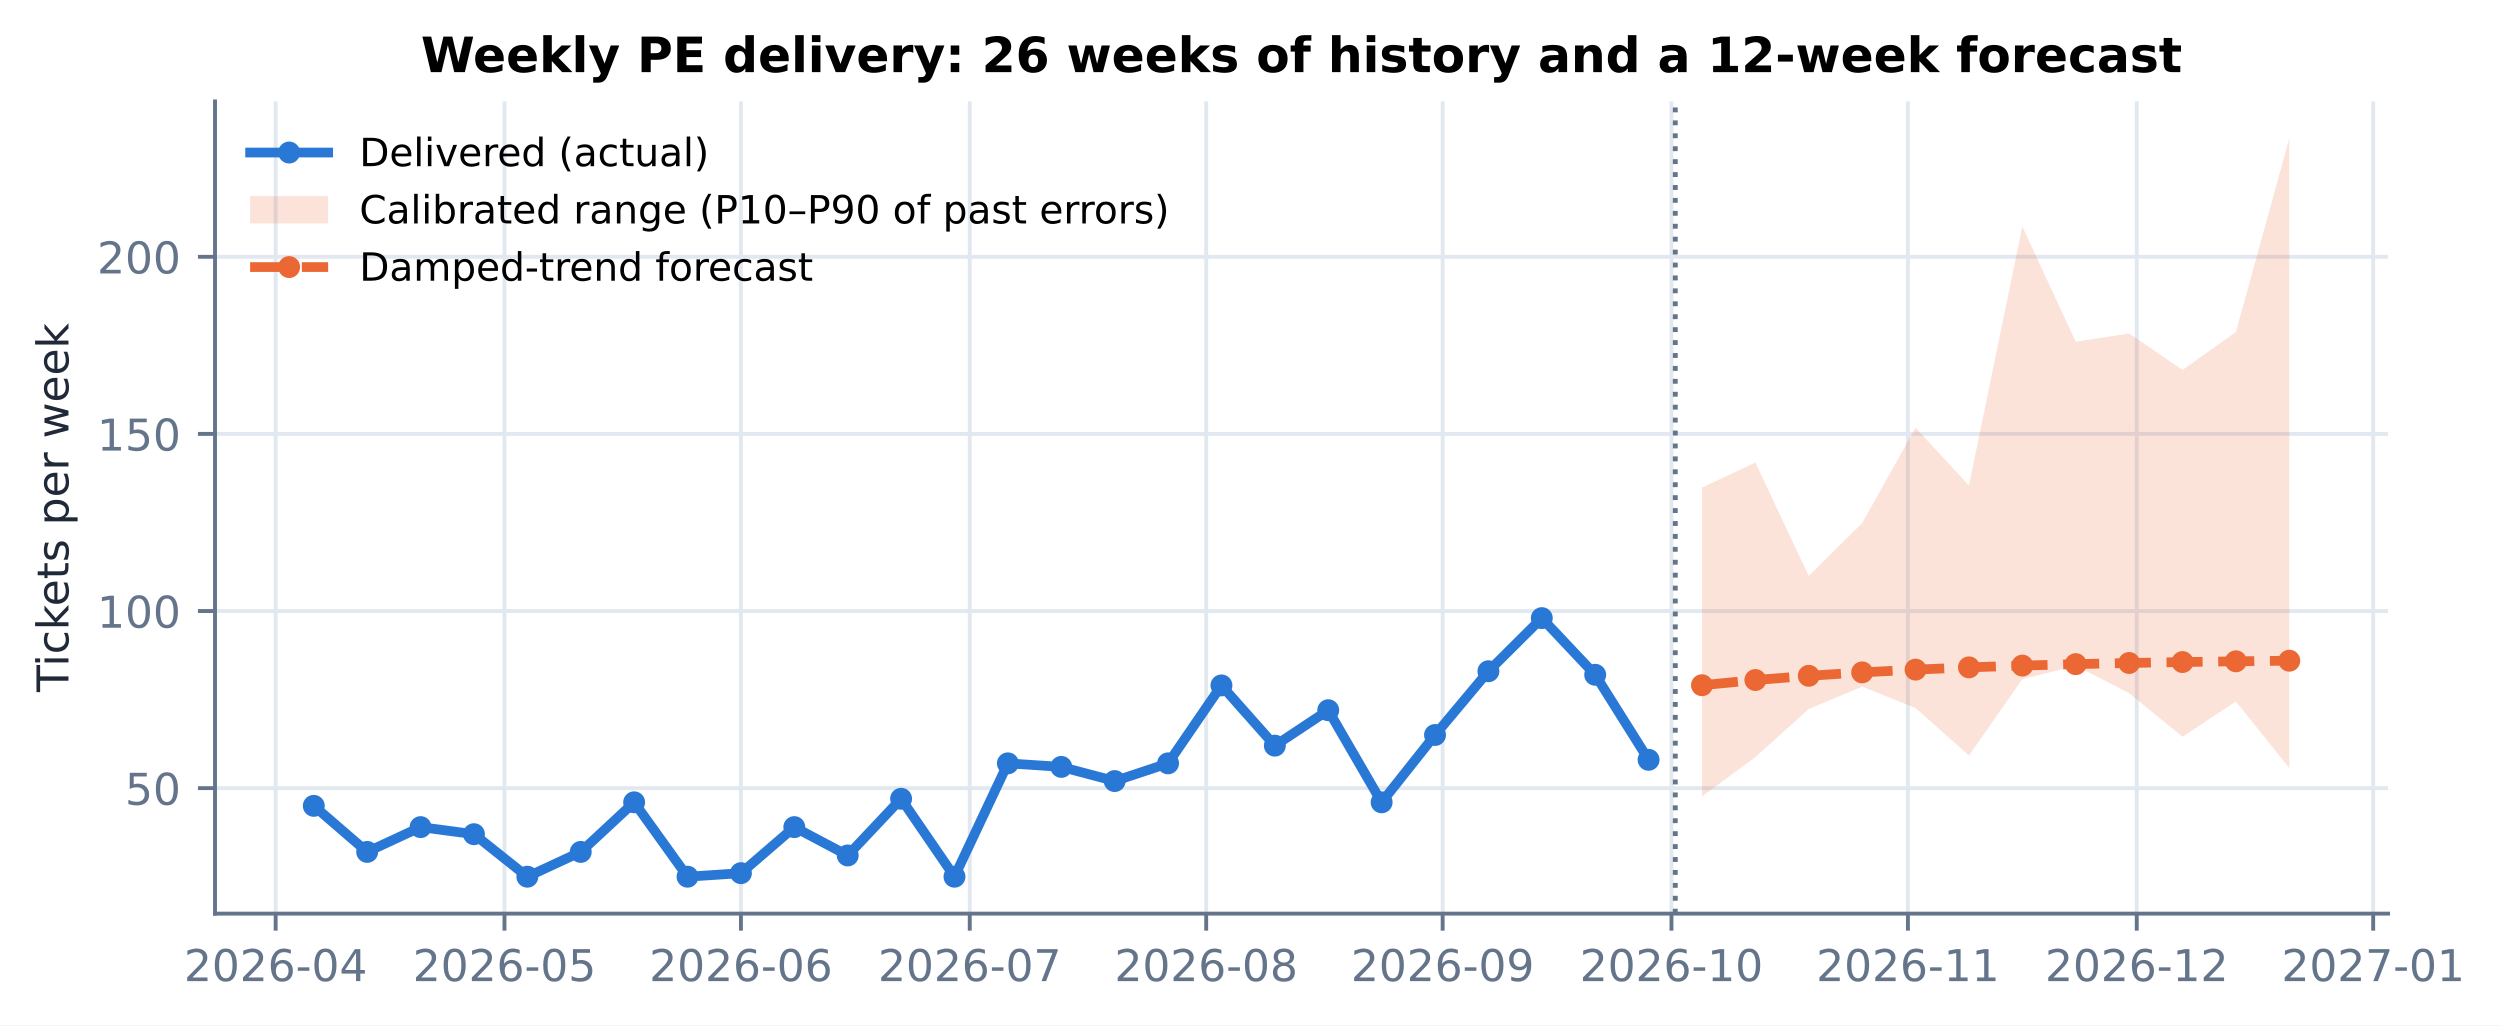
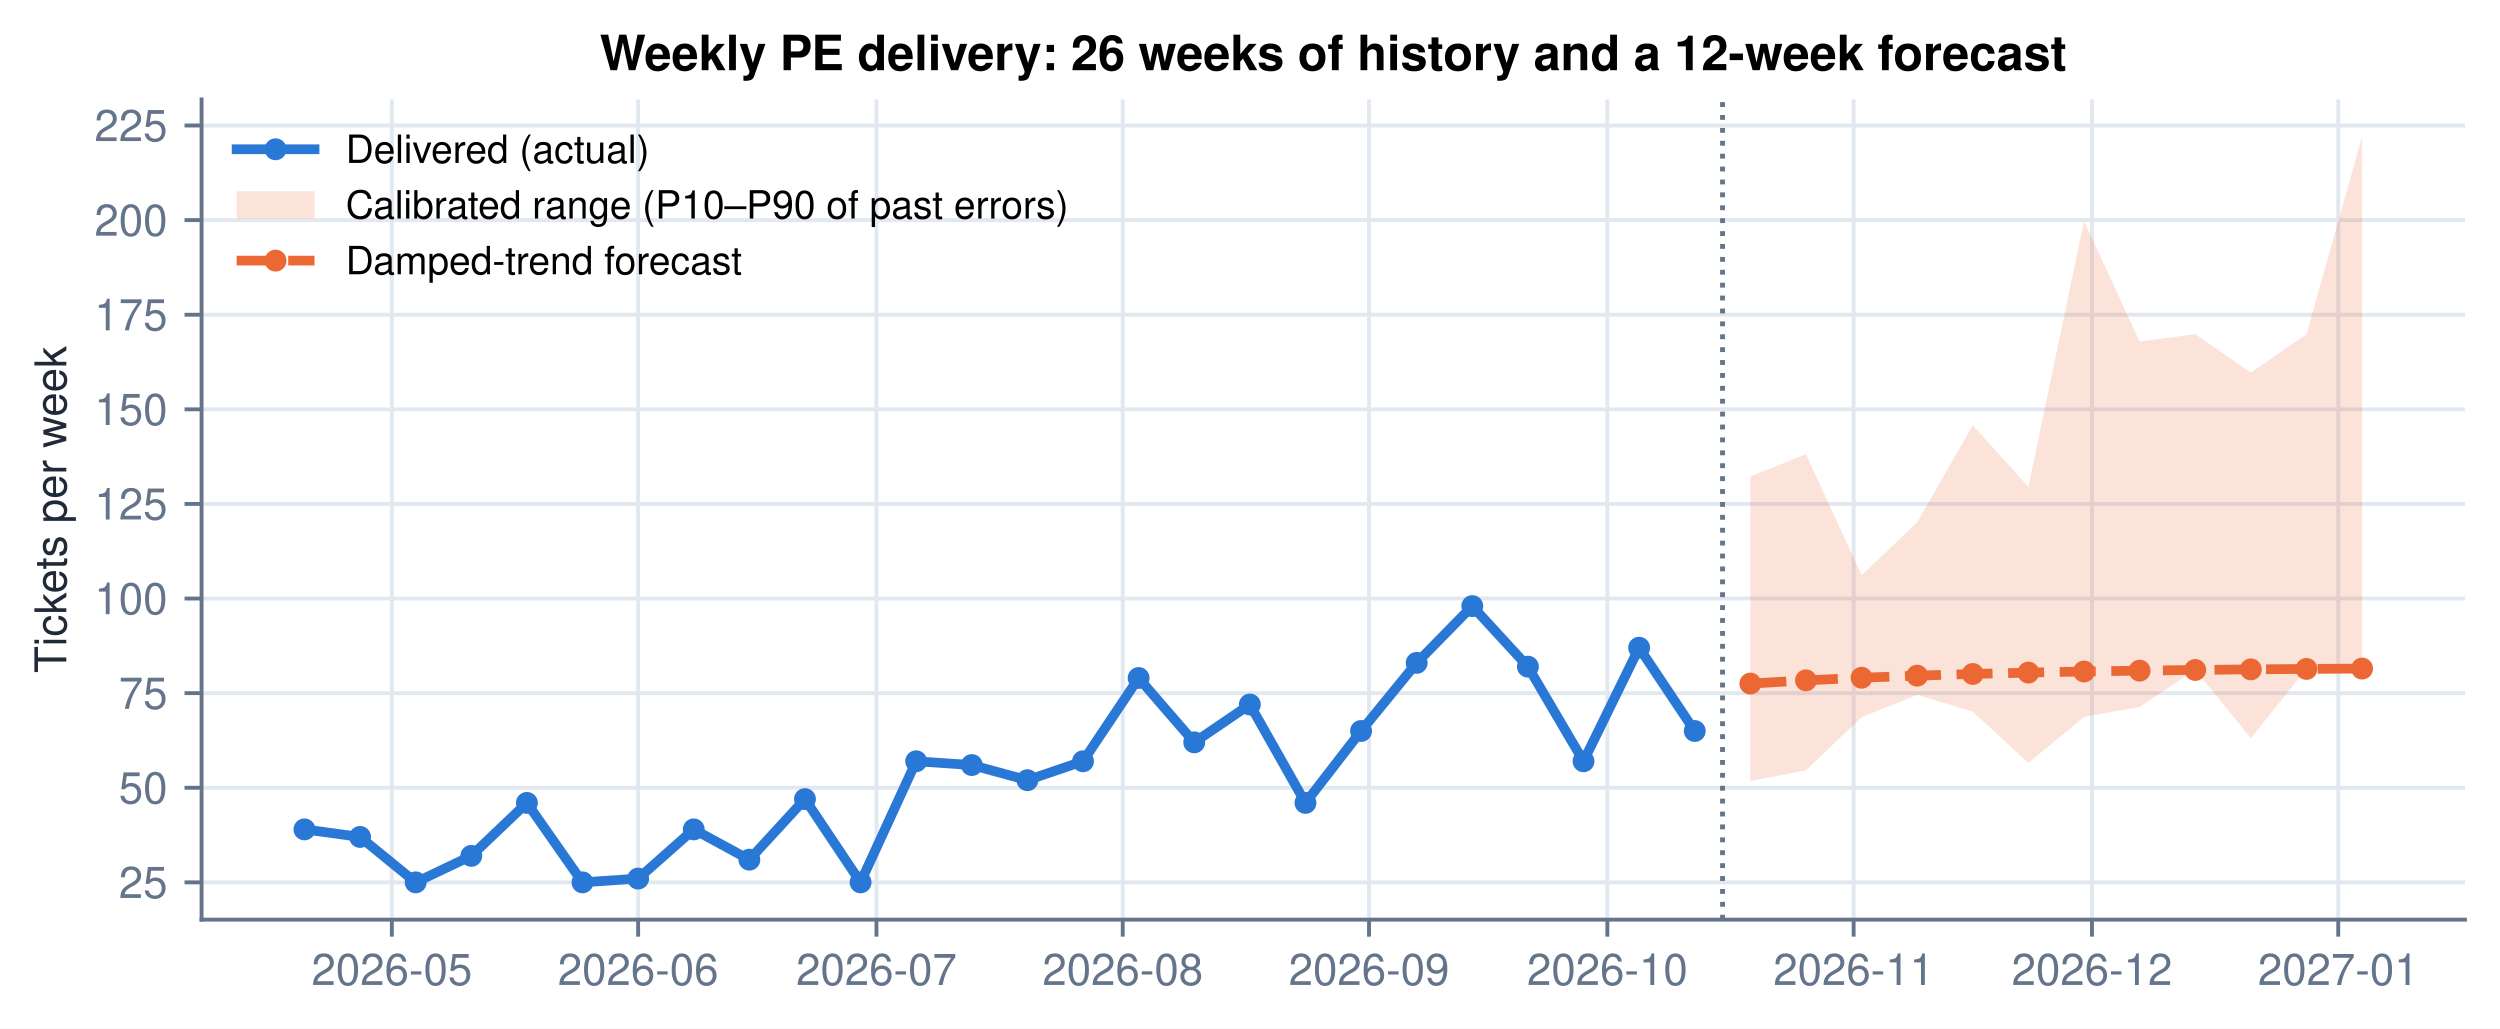
- <svg xmlns="http://www.w3.org/2000/svg" xmlns:xlink="http://www.w3.org/1999/xlink" width="512.629pt" height="210.251pt" viewBox="0 0 512.629 210.251" version="1.1">
+ <svg xmlns="http://www.w3.org/2000/svg" xmlns:xlink="http://www.w3.org/1999/xlink" width="513.579pt" height="211.326pt" viewBox="0 0 513.579 211.326" version="1.1">
  <defs>
    <style type="text/css">*{stroke-linejoin: round; stroke-linecap: butt}</style>
  </defs>
  <g id="figure_1">
    <g id="patch_1">
-       <path d="M 0 210.251  L 512.629 210.251  L 512.629 0  L 0 0  z " style="fill: #ffffff" />
+       <path d="M 0 211.326  L 513.579 211.326  L 513.579 0  L 0 0  z " style="fill: #ffffff" />
    </g>
    <g id="axes_1">
      <g id="patch_2">
-         <path d="M 44.089 187.34  L 489.676 187.34  L 489.676 20.798  L 44.089 20.798  z " style="fill: #ffffff" />
+         <path d="M 41.41 188.926  L 506.379 188.926  L 506.379 20.42  L 41.41 20.42  z " style="fill: #ffffff" />
      </g>
      <g id="matplotlib.axis_1">
        <g id="xtick_1">
          <g id="line2d_1">
-             <path d="M 56.523 187.34  L 56.523 20.798  " clip-path="url(#p311e909f77)" style="fill: none; stroke: #e2e8f0; stroke-width: 0.8; stroke-linecap: square" />
+             <path d="M 80.498 188.926  L 80.498 20.42  " clip-path="url(#p048d7a80ef)" style="fill: none; stroke: #e2e8f0; stroke-width: 0.8; stroke-linecap: square" />
          </g>
          <g id="line2d_2">
            <defs>
-               <path id="m6003ca439f" d="M 0 0  L 0 3.5  " style="stroke: #64748b; stroke-width: 0.8" />
+               <path id="m24229e532c" d="M 0 0  L 0 3.5  " style="stroke: #64748b; stroke-width: 0.8" />
            </defs>
            <g>
-               <use xlink:href="#m6003ca439f" x="56.523" y="187.34" style="fill: #64748b; stroke: #64748b; stroke-width: 0.8" />
+               <use xlink:href="#m24229e532c" x="80.498" y="188.926" style="fill: #64748b; stroke: #64748b; stroke-width: 0.8" />
            </g>
          </g>
          <g id="text_1">
-             <text style="font-size: 9px; font-family: 'DejaVu Sans'; text-anchor: middle; fill: #64748b" x="56.523" y="201.179" transform="rotate(-0 56.52296 201.1788)">2026-04</text>
+             <text style="font-size: 9px; font-family: 'Helvetica Neue', 'Helvetica', 'Arial', 'DejaVu Sans', sans-serif; text-anchor: middle; fill: #64748b" x="80.498" y="202.352" transform="rotate(-0 80.49759 202.3523)">2026-05</text>
          </g>
        </g>
        <g id="xtick_2">
          <g id="line2d_3">
-             <path d="M 103.443 187.34  L 103.443 20.798  " clip-path="url(#p311e909f77)" style="fill: none; stroke: #e2e8f0; stroke-width: 0.8; stroke-linecap: square" />
+             <path d="M 131.091 188.926  L 131.091 20.42  " clip-path="url(#p048d7a80ef)" style="fill: none; stroke: #e2e8f0; stroke-width: 0.8; stroke-linecap: square" />
          </g>
          <g id="line2d_4">
            <g>
-               <use xlink:href="#m6003ca439f" x="103.443" y="187.34" style="fill: #64748b; stroke: #64748b; stroke-width: 0.8" />
+               <use xlink:href="#m24229e532c" x="131.091" y="188.926" style="fill: #64748b; stroke: #64748b; stroke-width: 0.8" />
            </g>
          </g>
          <g id="text_2">
-             <text style="font-size: 9px; font-family: 'DejaVu Sans'; text-anchor: middle; fill: #64748b" x="103.443" y="201.179" transform="rotate(-0 103.4433 201.1788)">2026-05</text>
+             <text style="font-size: 9px; font-family: 'Helvetica Neue', 'Helvetica', 'Arial', 'DejaVu Sans', sans-serif; text-anchor: middle; fill: #64748b" x="131.091" y="202.352" transform="rotate(-0 131.0909 202.3523)">2026-06</text>
          </g>
        </g>
        <g id="xtick_3">
          <g id="line2d_5">
-             <path d="M 151.928 187.34  L 151.928 20.798  " clip-path="url(#p311e909f77)" style="fill: none; stroke: #e2e8f0; stroke-width: 0.8; stroke-linecap: square" />
+             <path d="M 180.052 188.926  L 180.052 20.42  " clip-path="url(#p048d7a80ef)" style="fill: none; stroke: #e2e8f0; stroke-width: 0.8; stroke-linecap: square" />
          </g>
          <g id="line2d_6">
            <g>
-               <use xlink:href="#m6003ca439f" x="151.928" y="187.34" style="fill: #64748b; stroke: #64748b; stroke-width: 0.8" />
+               <use xlink:href="#m24229e532c" x="180.052" y="188.926" style="fill: #64748b; stroke: #64748b; stroke-width: 0.8" />
            </g>
          </g>
          <g id="text_3">
-             <text style="font-size: 9px; font-family: 'DejaVu Sans'; text-anchor: middle; fill: #64748b" x="151.928" y="201.179" transform="rotate(-0 151.9277 201.1788)">2026-06</text>
+             <text style="font-size: 9px; font-family: 'Helvetica Neue', 'Helvetica', 'Arial', 'DejaVu Sans', sans-serif; text-anchor: middle; fill: #64748b" x="180.052" y="202.352" transform="rotate(-0 180.0522 202.3523)">2026-07</text>
          </g>
        </g>
        <g id="xtick_4">
          <g id="line2d_7">
-             <path d="M 198.848 187.34  L 198.848 20.798  " clip-path="url(#p311e909f77)" style="fill: none; stroke: #e2e8f0; stroke-width: 0.8; stroke-linecap: square" />
+             <path d="M 230.646 188.926  L 230.646 20.42  " clip-path="url(#p048d7a80ef)" style="fill: none; stroke: #e2e8f0; stroke-width: 0.8; stroke-linecap: square" />
          </g>
          <g id="line2d_8">
            <g>
-               <use xlink:href="#m6003ca439f" x="198.848" y="187.34" style="fill: #64748b; stroke: #64748b; stroke-width: 0.8" />
+               <use xlink:href="#m24229e532c" x="230.646" y="188.926" style="fill: #64748b; stroke: #64748b; stroke-width: 0.8" />
            </g>
          </g>
          <g id="text_4">
-             <text style="font-size: 9px; font-family: 'DejaVu Sans'; text-anchor: middle; fill: #64748b" x="198.848" y="201.179" transform="rotate(-0 198.8481 201.1788)">2026-07</text>
+             <text style="font-size: 9px; font-family: 'Helvetica Neue', 'Helvetica', 'Arial', 'DejaVu Sans', sans-serif; text-anchor: middle; fill: #64748b" x="230.646" y="202.352" transform="rotate(-0 230.6456 202.3523)">2026-08</text>
          </g>
        </g>
        <g id="xtick_5">
          <g id="line2d_9">
-             <path d="M 247.332 187.34  L 247.332 20.798  " clip-path="url(#p311e909f77)" style="fill: none; stroke: #e2e8f0; stroke-width: 0.8; stroke-linecap: square" />
+             <path d="M 281.239 188.926  L 281.239 20.42  " clip-path="url(#p048d7a80ef)" style="fill: none; stroke: #e2e8f0; stroke-width: 0.8; stroke-linecap: square" />
          </g>
          <g id="line2d_10">
            <g>
-               <use xlink:href="#m6003ca439f" x="247.332" y="187.34" style="fill: #64748b; stroke: #64748b; stroke-width: 0.8" />
+               <use xlink:href="#m24229e532c" x="281.239" y="188.926" style="fill: #64748b; stroke: #64748b; stroke-width: 0.8" />
            </g>
          </g>
          <g id="text_5">
-             <text style="font-size: 9px; font-family: 'DejaVu Sans'; text-anchor: middle; fill: #64748b" x="247.332" y="201.179" transform="rotate(-0 247.3325 201.1788)">2026-08</text>
+             <text style="font-size: 9px; font-family: 'Helvetica Neue', 'Helvetica', 'Arial', 'DejaVu Sans', sans-serif; text-anchor: middle; fill: #64748b" x="281.239" y="202.352" transform="rotate(-0 281.2389 202.3523)">2026-09</text>
          </g>
        </g>
        <g id="xtick_6">
          <g id="line2d_11">
-             <path d="M 295.817 187.34  L 295.817 20.798  " clip-path="url(#p311e909f77)" style="fill: none; stroke: #e2e8f0; stroke-width: 0.8; stroke-linecap: square" />
+             <path d="M 330.2 188.926  L 330.2 20.42  " clip-path="url(#p048d7a80ef)" style="fill: none; stroke: #e2e8f0; stroke-width: 0.8; stroke-linecap: square" />
          </g>
          <g id="line2d_12">
            <g>
-               <use xlink:href="#m6003ca439f" x="295.817" y="187.34" style="fill: #64748b; stroke: #64748b; stroke-width: 0.8" />
+               <use xlink:href="#m24229e532c" x="330.2" y="188.926" style="fill: #64748b; stroke: #64748b; stroke-width: 0.8" />
            </g>
          </g>
          <g id="text_6">
-             <text style="font-size: 9px; font-family: 'DejaVu Sans'; text-anchor: middle; fill: #64748b" x="295.817" y="201.179" transform="rotate(-0 295.8169 201.1788)">2026-09</text>
+             <text style="font-size: 9px; font-family: 'Helvetica Neue', 'Helvetica', 'Arial', 'DejaVu Sans', sans-serif; text-anchor: middle; fill: #64748b" x="330.2" y="202.352" transform="rotate(-0 330.2002 202.3523)">2026-10</text>
          </g>
        </g>
        <g id="xtick_7">
          <g id="line2d_13">
-             <path d="M 342.737 187.34  L 342.737 20.798  " clip-path="url(#p311e909f77)" style="fill: none; stroke: #e2e8f0; stroke-width: 0.8; stroke-linecap: square" />
+             <path d="M 380.794 188.926  L 380.794 20.42  " clip-path="url(#p048d7a80ef)" style="fill: none; stroke: #e2e8f0; stroke-width: 0.8; stroke-linecap: square" />
          </g>
          <g id="line2d_14">
            <g>
-               <use xlink:href="#m6003ca439f" x="342.737" y="187.34" style="fill: #64748b; stroke: #64748b; stroke-width: 0.8" />
+               <use xlink:href="#m24229e532c" x="380.794" y="188.926" style="fill: #64748b; stroke: #64748b; stroke-width: 0.8" />
            </g>
          </g>
          <g id="text_7">
-             <text style="font-size: 9px; font-family: 'DejaVu Sans'; text-anchor: middle; fill: #64748b" x="342.737" y="201.179" transform="rotate(-0 342.7372 201.1788)">2026-10</text>
+             <text style="font-size: 9px; font-family: 'Helvetica Neue', 'Helvetica', 'Arial', 'DejaVu Sans', sans-serif; text-anchor: middle; fill: #64748b" x="380.794" y="202.352" transform="rotate(-0 380.7935 202.3523)">2026-11</text>
          </g>
        </g>
        <g id="xtick_8">
          <g id="line2d_15">
-             <path d="M 391.222 187.34  L 391.222 20.798  " clip-path="url(#p311e909f77)" style="fill: none; stroke: #e2e8f0; stroke-width: 0.8; stroke-linecap: square" />
+             <path d="M 429.755 188.926  L 429.755 20.42  " clip-path="url(#p048d7a80ef)" style="fill: none; stroke: #e2e8f0; stroke-width: 0.8; stroke-linecap: square" />
          </g>
          <g id="line2d_16">
            <g>
-               <use xlink:href="#m6003ca439f" x="391.222" y="187.34" style="fill: #64748b; stroke: #64748b; stroke-width: 0.8" />
+               <use xlink:href="#m24229e532c" x="429.755" y="188.926" style="fill: #64748b; stroke: #64748b; stroke-width: 0.8" />
            </g>
          </g>
          <g id="text_8">
-             <text style="font-size: 9px; font-family: 'DejaVu Sans'; text-anchor: middle; fill: #64748b" x="391.222" y="201.179" transform="rotate(-0 391.2216 201.1788)">2026-11</text>
+             <text style="font-size: 9px; font-family: 'Helvetica Neue', 'Helvetica', 'Arial', 'DejaVu Sans', sans-serif; text-anchor: middle; fill: #64748b" x="429.755" y="202.352" transform="rotate(-0 429.7548 202.3523)">2026-12</text>
          </g>
        </g>
        <g id="xtick_9">
          <g id="line2d_17">
-             <path d="M 438.142 187.34  L 438.142 20.798  " clip-path="url(#p311e909f77)" style="fill: none; stroke: #e2e8f0; stroke-width: 0.8; stroke-linecap: square" />
+             <path d="M 480.348 188.926  L 480.348 20.42  " clip-path="url(#p048d7a80ef)" style="fill: none; stroke: #e2e8f0; stroke-width: 0.8; stroke-linecap: square" />
          </g>
          <g id="line2d_18">
            <g>
-               <use xlink:href="#m6003ca439f" x="438.142" y="187.34" style="fill: #64748b; stroke: #64748b; stroke-width: 0.8" />
+               <use xlink:href="#m24229e532c" x="480.348" y="188.926" style="fill: #64748b; stroke: #64748b; stroke-width: 0.8" />
            </g>
          </g>
          <g id="text_9">
-             <text style="font-size: 9px; font-family: 'DejaVu Sans'; text-anchor: middle; fill: #64748b" x="438.142" y="201.179" transform="rotate(-0 438.142 201.1788)">2026-12</text>
-           </g>
-         </g>
-         <g id="xtick_10">
-           <g id="line2d_19">
-             <path d="M 486.626 187.34  L 486.626 20.798  " clip-path="url(#p311e909f77)" style="fill: none; stroke: #e2e8f0; stroke-width: 0.8; stroke-linecap: square" />
-           </g>
-           <g id="line2d_20">
-             <g>
-               <use xlink:href="#m6003ca439f" x="486.626" y="187.34" style="fill: #64748b; stroke: #64748b; stroke-width: 0.8" />
-             </g>
-           </g>
-           <g id="text_10">
-             <text style="font-size: 9px; font-family: 'DejaVu Sans'; text-anchor: middle; fill: #64748b" x="486.626" y="201.179" transform="rotate(-0 486.6264 201.1788)">2027-01</text>
+             <text style="font-size: 9px; font-family: 'Helvetica Neue', 'Helvetica', 'Arial', 'DejaVu Sans', sans-serif; text-anchor: middle; fill: #64748b" x="480.348" y="202.352" transform="rotate(-0 480.3482 202.3523)">2027-01</text>
          </g>
        </g>
      </g>
      <g id="matplotlib.axis_2">
        <g id="ytick_1">
+           <g id="line2d_19">
+             <path d="M 41.41 181.266  L 506.379 181.266  " clip-path="url(#p048d7a80ef)" style="fill: none; stroke: #e2e8f0; stroke-width: 0.8; stroke-linecap: square" />
+           </g>
+           <g id="line2d_20">
+             <defs>
+               <path id="mf4b2a60049" d="M 0 0  L -3.5 0  " style="stroke: #64748b; stroke-width: 0.8" />
+             </defs>
+             <g>
+               <use xlink:href="#mf4b2a60049" x="41.41" y="181.266" style="fill: #64748b; stroke: #64748b; stroke-width: 0.8" />
+             </g>
+           </g>
+           <g id="text_10">
+             <text style="font-size: 9px; font-family: 'Helvetica Neue', 'Helvetica', 'Arial', 'DejaVu Sans', sans-serif; text-anchor: end; fill: #64748b" x="34.41" y="184.48" transform="rotate(-0 34.41016 184.4797)">25</text>
+           </g>
+         </g>
+         <g id="ytick_2">
          <g id="line2d_21">
-             <path d="M 44.089 161.611  L 489.676 161.611  " clip-path="url(#p311e909f77)" style="fill: none; stroke: #e2e8f0; stroke-width: 0.8; stroke-linecap: square" />
+             <path d="M 41.41 161.831  L 506.379 161.831  " clip-path="url(#p048d7a80ef)" style="fill: none; stroke: #e2e8f0; stroke-width: 0.8; stroke-linecap: square" />
          </g>
          <g id="line2d_22">
-             <defs>
-               <path id="me5f1e693ae" d="M 0 0  L -3.5 0  " style="stroke: #64748b; stroke-width: 0.8" />
-             </defs>
-             <g>
-               <use xlink:href="#me5f1e693ae" x="44.089" y="161.611" style="fill: #64748b; stroke: #64748b; stroke-width: 0.8" />
+             <g>
+               <use xlink:href="#mf4b2a60049" x="41.41" y="161.831" style="fill: #64748b; stroke: #64748b; stroke-width: 0.8" />
            </g>
          </g>
          <g id="text_11">
-             <text style="font-size: 9px; font-family: 'DejaVu Sans'; text-anchor: end; fill: #64748b" x="37.089" y="165.03" transform="rotate(-0 37.08906 165.0302)">50</text>
-           </g>
-         </g>
-         <g id="ytick_2">
+             <text style="font-size: 9px; font-family: 'Helvetica Neue', 'Helvetica', 'Arial', 'DejaVu Sans', sans-serif; text-anchor: end; fill: #64748b" x="34.41" y="165.044" transform="rotate(-0 34.41016 165.044)">50</text>
+           </g>
+         </g>
+         <g id="ytick_3">
          <g id="line2d_23">
-             <path d="M 44.089 125.292  L 489.676 125.292  " clip-path="url(#p311e909f77)" style="fill: none; stroke: #e2e8f0; stroke-width: 0.8; stroke-linecap: square" />
+             <path d="M 41.41 142.395  L 506.379 142.395  " clip-path="url(#p048d7a80ef)" style="fill: none; stroke: #e2e8f0; stroke-width: 0.8; stroke-linecap: square" />
          </g>
          <g id="line2d_24">
            <g>
-               <use xlink:href="#me5f1e693ae" x="44.089" y="125.292" style="fill: #64748b; stroke: #64748b; stroke-width: 0.8" />
+               <use xlink:href="#mf4b2a60049" x="41.41" y="142.395" style="fill: #64748b; stroke: #64748b; stroke-width: 0.8" />
            </g>
          </g>
          <g id="text_12">
-             <text style="font-size: 9px; font-family: 'DejaVu Sans'; text-anchor: end; fill: #64748b" x="37.089" y="128.712" transform="rotate(-0 37.08906 128.7116)">100</text>
-           </g>
-         </g>
-         <g id="ytick_3">
+             <text style="font-size: 9px; font-family: 'Helvetica Neue', 'Helvetica', 'Arial', 'DejaVu Sans', sans-serif; text-anchor: end; fill: #64748b" x="34.41" y="145.608" transform="rotate(-0 34.41016 145.6082)">75</text>
+           </g>
+         </g>
+         <g id="ytick_4">
          <g id="line2d_25">
-             <path d="M 44.089 88.974  L 489.676 88.974  " clip-path="url(#p311e909f77)" style="fill: none; stroke: #e2e8f0; stroke-width: 0.8; stroke-linecap: square" />
+             <path d="M 41.41 122.959  L 506.379 122.959  " clip-path="url(#p048d7a80ef)" style="fill: none; stroke: #e2e8f0; stroke-width: 0.8; stroke-linecap: square" />
          </g>
          <g id="line2d_26">
            <g>
-               <use xlink:href="#me5f1e693ae" x="44.089" y="88.974" style="fill: #64748b; stroke: #64748b; stroke-width: 0.8" />
+               <use xlink:href="#mf4b2a60049" x="41.41" y="122.959" style="fill: #64748b; stroke: #64748b; stroke-width: 0.8" />
            </g>
          </g>
          <g id="text_13">
-             <text style="font-size: 9px; font-family: 'DejaVu Sans'; text-anchor: end; fill: #64748b" x="37.089" y="92.393" transform="rotate(-0 37.08906 92.39297)">150</text>
-           </g>
-         </g>
-         <g id="ytick_4">
+             <text style="font-size: 9px; font-family: 'Helvetica Neue', 'Helvetica', 'Arial', 'DejaVu Sans', sans-serif; text-anchor: end; fill: #64748b" x="34.41" y="126.172" transform="rotate(-0 34.41016 126.1724)">100</text>
+           </g>
+         </g>
+         <g id="ytick_5">
          <g id="line2d_27">
-             <path d="M 44.089 52.655  L 489.676 52.655  " clip-path="url(#p311e909f77)" style="fill: none; stroke: #e2e8f0; stroke-width: 0.8; stroke-linecap: square" />
+             <path d="M 41.41 103.523  L 506.379 103.523  " clip-path="url(#p048d7a80ef)" style="fill: none; stroke: #e2e8f0; stroke-width: 0.8; stroke-linecap: square" />
          </g>
          <g id="line2d_28">
            <g>
-               <use xlink:href="#me5f1e693ae" x="44.089" y="52.655" style="fill: #64748b; stroke: #64748b; stroke-width: 0.8" />
+               <use xlink:href="#mf4b2a60049" x="41.41" y="103.523" style="fill: #64748b; stroke: #64748b; stroke-width: 0.8" />
            </g>
          </g>
          <g id="text_14">
-             <text style="font-size: 9px; font-family: 'DejaVu Sans'; text-anchor: end; fill: #64748b" x="37.089" y="56.074" transform="rotate(-0 37.08906 56.07437)">200</text>
-           </g>
-         </g>
-         <g id="text_15">
-           <text style="font-size: 9px; font-family: 'DejaVu Sans'; text-anchor: middle; fill: #1f2937" x="14.039" y="104.069" transform="rotate(-90 14.03859 104.0693)">Tickets per week</text>
+             <text style="font-size: 9px; font-family: 'Helvetica Neue', 'Helvetica', 'Arial', 'DejaVu Sans', sans-serif; text-anchor: end; fill: #64748b" x="34.41" y="106.737" transform="rotate(-0 34.41016 106.7367)">125</text>
+           </g>
+         </g>
+         <g id="ytick_6">
+           <g id="line2d_29">
+             <path d="M 41.41 84.088  L 506.379 84.088  " clip-path="url(#p048d7a80ef)" style="fill: none; stroke: #e2e8f0; stroke-width: 0.8; stroke-linecap: square" />
+           </g>
+           <g id="line2d_30">
+             <g>
+               <use xlink:href="#mf4b2a60049" x="41.41" y="84.088" style="fill: #64748b; stroke: #64748b; stroke-width: 0.8" />
+             </g>
+           </g>
+           <g id="text_15">
+             <text style="font-size: 9px; font-family: 'Helvetica Neue', 'Helvetica', 'Arial', 'DejaVu Sans', sans-serif; text-anchor: end; fill: #64748b" x="34.41" y="87.301" transform="rotate(-0 34.41016 87.30094)">150</text>
+           </g>
+         </g>
+         <g id="ytick_7">
+           <g id="line2d_31">
+             <path d="M 41.41 64.652  L 506.379 64.652  " clip-path="url(#p048d7a80ef)" style="fill: none; stroke: #e2e8f0; stroke-width: 0.8; stroke-linecap: square" />
+           </g>
+           <g id="line2d_32">
+             <g>
+               <use xlink:href="#mf4b2a60049" x="41.41" y="64.652" style="fill: #64748b; stroke: #64748b; stroke-width: 0.8" />
+             </g>
+           </g>
+           <g id="text_16">
+             <text style="font-size: 9px; font-family: 'Helvetica Neue', 'Helvetica', 'Arial', 'DejaVu Sans', sans-serif; text-anchor: end; fill: #64748b" x="34.41" y="67.865" transform="rotate(-0 34.41016 67.86519)">175</text>
+           </g>
+         </g>
+         <g id="ytick_8">
+           <g id="line2d_33">
+             <path d="M 41.41 45.216  L 506.379 45.216  " clip-path="url(#p048d7a80ef)" style="fill: none; stroke: #e2e8f0; stroke-width: 0.8; stroke-linecap: square" />
+           </g>
+           <g id="line2d_34">
+             <g>
+               <use xlink:href="#mf4b2a60049" x="41.41" y="45.216" style="fill: #64748b; stroke: #64748b; stroke-width: 0.8" />
+             </g>
+           </g>
+           <g id="text_17">
+             <text style="font-size: 9px; font-family: 'Helvetica Neue', 'Helvetica', 'Arial', 'DejaVu Sans', sans-serif; text-anchor: end; fill: #64748b" x="34.41" y="48.429" transform="rotate(-0 34.41016 48.42943)">200</text>
+           </g>
+         </g>
+         <g id="ytick_9">
+           <g id="line2d_35">
+             <path d="M 41.41 25.78  L 506.379 25.78  " clip-path="url(#p048d7a80ef)" style="fill: none; stroke: #e2e8f0; stroke-width: 0.8; stroke-linecap: square" />
+           </g>
+           <g id="line2d_36">
+             <g>
+               <use xlink:href="#mf4b2a60049" x="41.41" y="25.78" style="fill: #64748b; stroke: #64748b; stroke-width: 0.8" />
+             </g>
+           </g>
+           <g id="text_18">
+             <text style="font-size: 9px; font-family: 'Helvetica Neue', 'Helvetica', 'Arial', 'DejaVu Sans', sans-serif; text-anchor: end; fill: #64748b" x="34.41" y="28.994" transform="rotate(-0 34.41016 28.99368)">225</text>
+           </g>
+         </g>
+         <g id="text_19">
+           <text style="font-size: 9px; font-family: 'Helvetica Neue', 'Helvetica', 'Arial', 'DejaVu Sans', sans-serif; text-anchor: middle; fill: #1f2937" x="13.627" y="104.673" transform="rotate(-90 13.62656 104.673)">Tickets per week</text>
        </g>
      </g>
      <g id="FillBetweenPolyCollection_1">
        <defs>
-           <path id="me0f41eb4e1" d="M 348.993 -110.276  L 348.993 -46.94  L 359.941 -55.001  L 370.889 -64.87  L 381.838 -69.456  L 392.786 -65.061  L 403.734 -55.336  L 414.682 -70.986  L 425.63 -73.734  L 436.578 -68.121  L 447.526 -59.18  L 458.474 -66.418  L 469.422 -52.751  L 469.422 -181.882  L 469.422 -181.882  L 458.474 -142.174  L 447.526 -134.392  L 436.578 -141.881  L 425.63 -140.175  L 414.682 -163.811  L 403.734 -110.696  L 392.786 -122.556  L 381.838 -102.997  L 370.889 -92.158  L 359.941 -115.403  L 348.993 -110.276  z " />
+           <path id="m5d299c2ac3" d="M 359.577 -113.435  L 359.577 -50.889  L 371.001 -53.067  L 382.426 -63.984  L 393.85 -68.589  L 405.274 -65.12  L 416.698 -54.587  L 428.123 -64.067  L 439.547 -66.092  L 450.971 -73.699  L 462.396 -59.697  L 473.82 -73.907  L 485.244 -73.981  L 485.244 -183.246  L 485.244 -183.246  L 473.82 -142.642  L 462.396 -134.79  L 450.971 -142.684  L 439.547 -141.164  L 428.123 -165.91  L 416.698 -111.316  L 405.274 -123.957  L 393.85 -104.036  L 382.426 -93.151  L 371.001 -118.028  L 359.577 -113.435  z " />
        </defs>
-         <g clip-path="url(#p311e909f77)">
-           <use xlink:href="#me0f41eb4e1" x="0" y="210.251" style="fill: #eb6834; fill-opacity: 0.18" />
-         </g>
-       </g>
-       <g id="line2d_29">
-         <path d="M 64.343 165.243  L 75.291 174.686  L 86.239 169.601  L 97.187 171.054  L 108.135 179.77  L 119.083 174.686  L 130.032 164.516  L 140.98 179.77  L 151.928 179.044  L 162.876 169.601  L 173.824 175.412  L 184.772 163.79  L 195.72 179.77  L 206.668 156.526  L 217.616 157.253  L 228.564 160.158  L 239.512 156.526  L 250.46 140.546  L 261.409 152.894  L 272.357 145.631  L 283.305 164.516  L 294.253 150.715  L 305.201 137.641  L 316.149 126.745  L 327.097 138.367  L 338.045 155.8  " clip-path="url(#p311e909f77)" style="fill: none; stroke: #2a78d6; stroke-width: 2; stroke-linecap: square" />
+         <g clip-path="url(#p048d7a80ef)">
+           <use xlink:href="#m5d299c2ac3" x="0" y="211.326" style="fill: #eb6834; fill-opacity: 0.18" />
+         </g>
+       </g>
+       <g id="line2d_37">
+         <path d="M 62.545 170.382  L 73.969 171.937  L 85.394 181.266  L 96.818 175.824  L 108.242 164.94  L 119.667 181.266  L 131.091 180.489  L 142.515 170.382  L 153.94 176.602  L 165.364 164.163  L 176.788 181.266  L 188.212 156.389  L 199.637 157.166  L 211.061 160.276  L 222.485 156.389  L 233.91 139.285  L 245.334 152.502  L 256.758 144.727  L 268.183 164.94  L 279.607 150.169  L 291.031 136.175  L 302.455 124.514  L 313.88 136.953  L 325.304 156.389  L 336.728 133.066  L 348.153 150.169  " clip-path="url(#p048d7a80ef)" style="fill: none; stroke: #2a78d6; stroke-width: 2; stroke-linecap: square" />
        <defs>
-           <path id="meb783316bd" d="M 0 1.75  C 0.464 1.75 0.909 1.566 1.237 1.237  C 1.566 0.909 1.75 0.464 1.75 0  C 1.75 -0.464 1.566 -0.909 1.237 -1.237  C 0.909 -1.566 0.464 -1.75 0 -1.75  C -0.464 -1.75 -0.909 -1.566 -1.237 -1.237  C -1.566 -0.909 -1.75 -0.464 -1.75 0  C -1.75 0.464 -1.566 0.909 -1.237 1.237  C -0.909 1.566 -0.464 1.75 0 1.75  z " style="stroke: #2a78d6" />
+           <path id="mb12c23445f" d="M 0 1.75  C 0.464 1.75 0.909 1.566 1.237 1.237  C 1.566 0.909 1.75 0.464 1.75 0  C 1.75 -0.464 1.566 -0.909 1.237 -1.237  C 0.909 -1.566 0.464 -1.75 0 -1.75  C -0.464 -1.75 -0.909 -1.566 -1.237 -1.237  C -1.566 -0.909 -1.75 -0.464 -1.75 0  C -1.75 0.464 -1.566 0.909 -1.237 1.237  C -0.909 1.566 -0.464 1.75 0 1.75  z " style="stroke: #2a78d6" />
        </defs>
-         <g clip-path="url(#p311e909f77)">
-           <use xlink:href="#meb783316bd" x="64.343" y="165.243" style="fill: #2a78d6; stroke: #2a78d6" />
-           <use xlink:href="#meb783316bd" x="75.291" y="174.686" style="fill: #2a78d6; stroke: #2a78d6" />
-           <use xlink:href="#meb783316bd" x="86.239" y="169.601" style="fill: #2a78d6; stroke: #2a78d6" />
-           <use xlink:href="#meb783316bd" x="97.187" y="171.054" style="fill: #2a78d6; stroke: #2a78d6" />
-           <use xlink:href="#meb783316bd" x="108.135" y="179.77" style="fill: #2a78d6; stroke: #2a78d6" />
-           <use xlink:href="#meb783316bd" x="119.083" y="174.686" style="fill: #2a78d6; stroke: #2a78d6" />
-           <use xlink:href="#meb783316bd" x="130.032" y="164.516" style="fill: #2a78d6; stroke: #2a78d6" />
-           <use xlink:href="#meb783316bd" x="140.98" y="179.77" style="fill: #2a78d6; stroke: #2a78d6" />
-           <use xlink:href="#meb783316bd" x="151.928" y="179.044" style="fill: #2a78d6; stroke: #2a78d6" />
-           <use xlink:href="#meb783316bd" x="162.876" y="169.601" style="fill: #2a78d6; stroke: #2a78d6" />
-           <use xlink:href="#meb783316bd" x="173.824" y="175.412" style="fill: #2a78d6; stroke: #2a78d6" />
-           <use xlink:href="#meb783316bd" x="184.772" y="163.79" style="fill: #2a78d6; stroke: #2a78d6" />
-           <use xlink:href="#meb783316bd" x="195.72" y="179.77" style="fill: #2a78d6; stroke: #2a78d6" />
-           <use xlink:href="#meb783316bd" x="206.668" y="156.526" style="fill: #2a78d6; stroke: #2a78d6" />
-           <use xlink:href="#meb783316bd" x="217.616" y="157.253" style="fill: #2a78d6; stroke: #2a78d6" />
-           <use xlink:href="#meb783316bd" x="228.564" y="160.158" style="fill: #2a78d6; stroke: #2a78d6" />
-           <use xlink:href="#meb783316bd" x="239.512" y="156.526" style="fill: #2a78d6; stroke: #2a78d6" />
-           <use xlink:href="#meb783316bd" x="250.46" y="140.546" style="fill: #2a78d6; stroke: #2a78d6" />
-           <use xlink:href="#meb783316bd" x="261.409" y="152.894" style="fill: #2a78d6; stroke: #2a78d6" />
-           <use xlink:href="#meb783316bd" x="272.357" y="145.631" style="fill: #2a78d6; stroke: #2a78d6" />
-           <use xlink:href="#meb783316bd" x="283.305" y="164.516" style="fill: #2a78d6; stroke: #2a78d6" />
-           <use xlink:href="#meb783316bd" x="294.253" y="150.715" style="fill: #2a78d6; stroke: #2a78d6" />
-           <use xlink:href="#meb783316bd" x="305.201" y="137.641" style="fill: #2a78d6; stroke: #2a78d6" />
-           <use xlink:href="#meb783316bd" x="316.149" y="126.745" style="fill: #2a78d6; stroke: #2a78d6" />
-           <use xlink:href="#meb783316bd" x="327.097" y="138.367" style="fill: #2a78d6; stroke: #2a78d6" />
-           <use xlink:href="#meb783316bd" x="338.045" y="155.8" style="fill: #2a78d6; stroke: #2a78d6" />
-         </g>
-       </g>
-       <g id="line2d_30">
-         <path d="M 348.993 140.503  L 359.941 139.439  L 370.889 138.574  L 381.838 137.873  L 392.786 137.306  L 403.734 136.848  L 414.682 136.48  L 425.63 136.184  L 436.578 135.946  L 447.526 135.755  L 458.474 135.602  L 469.422 135.479  " clip-path="url(#p311e909f77)" style="fill: none; stroke-dasharray: 7.4,3.2; stroke-dashoffset: 0; stroke: #eb6834; stroke-width: 2" />
+         <g clip-path="url(#p048d7a80ef)">
+           <use xlink:href="#mb12c23445f" x="62.545" y="170.382" style="fill: #2a78d6; stroke: #2a78d6" />
+           <use xlink:href="#mb12c23445f" x="73.969" y="171.937" style="fill: #2a78d6; stroke: #2a78d6" />
+           <use xlink:href="#mb12c23445f" x="85.394" y="181.266" style="fill: #2a78d6; stroke: #2a78d6" />
+           <use xlink:href="#mb12c23445f" x="96.818" y="175.824" style="fill: #2a78d6; stroke: #2a78d6" />
+           <use xlink:href="#mb12c23445f" x="108.242" y="164.94" style="fill: #2a78d6; stroke: #2a78d6" />
+           <use xlink:href="#mb12c23445f" x="119.667" y="181.266" style="fill: #2a78d6; stroke: #2a78d6" />
+           <use xlink:href="#mb12c23445f" x="131.091" y="180.489" style="fill: #2a78d6; stroke: #2a78d6" />
+           <use xlink:href="#mb12c23445f" x="142.515" y="170.382" style="fill: #2a78d6; stroke: #2a78d6" />
+           <use xlink:href="#mb12c23445f" x="153.94" y="176.602" style="fill: #2a78d6; stroke: #2a78d6" />
+           <use xlink:href="#mb12c23445f" x="165.364" y="164.163" style="fill: #2a78d6; stroke: #2a78d6" />
+           <use xlink:href="#mb12c23445f" x="176.788" y="181.266" style="fill: #2a78d6; stroke: #2a78d6" />
+           <use xlink:href="#mb12c23445f" x="188.212" y="156.389" style="fill: #2a78d6; stroke: #2a78d6" />
+           <use xlink:href="#mb12c23445f" x="199.637" y="157.166" style="fill: #2a78d6; stroke: #2a78d6" />
+           <use xlink:href="#mb12c23445f" x="211.061" y="160.276" style="fill: #2a78d6; stroke: #2a78d6" />
+           <use xlink:href="#mb12c23445f" x="222.485" y="156.389" style="fill: #2a78d6; stroke: #2a78d6" />
+           <use xlink:href="#mb12c23445f" x="233.91" y="139.285" style="fill: #2a78d6; stroke: #2a78d6" />
+           <use xlink:href="#mb12c23445f" x="245.334" y="152.502" style="fill: #2a78d6; stroke: #2a78d6" />
+           <use xlink:href="#mb12c23445f" x="256.758" y="144.727" style="fill: #2a78d6; stroke: #2a78d6" />
+           <use xlink:href="#mb12c23445f" x="268.183" y="164.94" style="fill: #2a78d6; stroke: #2a78d6" />
+           <use xlink:href="#mb12c23445f" x="279.607" y="150.169" style="fill: #2a78d6; stroke: #2a78d6" />
+           <use xlink:href="#mb12c23445f" x="291.031" y="136.175" style="fill: #2a78d6; stroke: #2a78d6" />
+           <use xlink:href="#mb12c23445f" x="302.455" y="124.514" style="fill: #2a78d6; stroke: #2a78d6" />
+           <use xlink:href="#mb12c23445f" x="313.88" y="136.953" style="fill: #2a78d6; stroke: #2a78d6" />
+           <use xlink:href="#mb12c23445f" x="325.304" y="156.389" style="fill: #2a78d6; stroke: #2a78d6" />
+           <use xlink:href="#mb12c23445f" x="336.728" y="133.066" style="fill: #2a78d6; stroke: #2a78d6" />
+           <use xlink:href="#mb12c23445f" x="348.153" y="150.169" style="fill: #2a78d6; stroke: #2a78d6" />
+         </g>
+       </g>
+       <g id="line2d_38">
+         <path d="M 359.577 140.428  L 371.001 139.766  L 382.426 139.232  L 393.85 138.801  L 405.274 138.454  L 416.698 138.175  L 428.123 137.951  L 439.547 137.771  L 450.971 137.627  L 462.396 137.511  L 473.82 137.419  L 485.244 137.344  " clip-path="url(#p048d7a80ef)" style="fill: none; stroke-dasharray: 7.4,3.2; stroke-dashoffset: 0; stroke: #eb6834; stroke-width: 2" />
        <defs>
-           <path id="m16fa03d4b6" d="M 0 1.75  C 0.464 1.75 0.909 1.566 1.237 1.237  C 1.566 0.909 1.75 0.464 1.75 0  C 1.75 -0.464 1.566 -0.909 1.237 -1.237  C 0.909 -1.566 0.464 -1.75 0 -1.75  C -0.464 -1.75 -0.909 -1.566 -1.237 -1.237  C -1.566 -0.909 -1.75 -0.464 -1.75 0  C -1.75 0.464 -1.566 0.909 -1.237 1.237  C -0.909 1.566 -0.464 1.75 0 1.75  z " style="stroke: #eb6834" />
+           <path id="m2ea1712385" d="M 0 1.75  C 0.464 1.75 0.909 1.566 1.237 1.237  C 1.566 0.909 1.75 0.464 1.75 0  C 1.75 -0.464 1.566 -0.909 1.237 -1.237  C 0.909 -1.566 0.464 -1.75 0 -1.75  C -0.464 -1.75 -0.909 -1.566 -1.237 -1.237  C -1.566 -0.909 -1.75 -0.464 -1.75 0  C -1.75 0.464 -1.566 0.909 -1.237 1.237  C -0.909 1.566 -0.464 1.75 0 1.75  z " style="stroke: #eb6834" />
        </defs>
-         <g clip-path="url(#p311e909f77)">
-           <use xlink:href="#m16fa03d4b6" x="348.993" y="140.503" style="fill: #eb6834; stroke: #eb6834" />
-           <use xlink:href="#m16fa03d4b6" x="359.941" y="139.439" style="fill: #eb6834; stroke: #eb6834" />
-           <use xlink:href="#m16fa03d4b6" x="370.889" y="138.574" style="fill: #eb6834; stroke: #eb6834" />
-           <use xlink:href="#m16fa03d4b6" x="381.838" y="137.873" style="fill: #eb6834; stroke: #eb6834" />
-           <use xlink:href="#m16fa03d4b6" x="392.786" y="137.306" style="fill: #eb6834; stroke: #eb6834" />
-           <use xlink:href="#m16fa03d4b6" x="403.734" y="136.848" style="fill: #eb6834; stroke: #eb6834" />
-           <use xlink:href="#m16fa03d4b6" x="414.682" y="136.48" style="fill: #eb6834; stroke: #eb6834" />
-           <use xlink:href="#m16fa03d4b6" x="425.63" y="136.184" style="fill: #eb6834; stroke: #eb6834" />
-           <use xlink:href="#m16fa03d4b6" x="436.578" y="135.946" style="fill: #eb6834; stroke: #eb6834" />
-           <use xlink:href="#m16fa03d4b6" x="447.526" y="135.755" style="fill: #eb6834; stroke: #eb6834" />
-           <use xlink:href="#m16fa03d4b6" x="458.474" y="135.602" style="fill: #eb6834; stroke: #eb6834" />
-           <use xlink:href="#m16fa03d4b6" x="469.422" y="135.479" style="fill: #eb6834; stroke: #eb6834" />
-         </g>
-       </g>
-       <g id="line2d_31">
-         <path d="M 343.519 187.34  L 343.519 20.798  " clip-path="url(#p311e909f77)" style="fill: none; stroke-dasharray: 1,1.65; stroke-dashoffset: 0; stroke: #64748b" />
+         <g clip-path="url(#p048d7a80ef)">
+           <use xlink:href="#m2ea1712385" x="359.577" y="140.428" style="fill: #eb6834; stroke: #eb6834" />
+           <use xlink:href="#m2ea1712385" x="371.001" y="139.766" style="fill: #eb6834; stroke: #eb6834" />
+           <use xlink:href="#m2ea1712385" x="382.426" y="139.232" style="fill: #eb6834; stroke: #eb6834" />
+           <use xlink:href="#m2ea1712385" x="393.85" y="138.801" style="fill: #eb6834; stroke: #eb6834" />
+           <use xlink:href="#m2ea1712385" x="405.274" y="138.454" style="fill: #eb6834; stroke: #eb6834" />
+           <use xlink:href="#m2ea1712385" x="416.698" y="138.175" style="fill: #eb6834; stroke: #eb6834" />
+           <use xlink:href="#m2ea1712385" x="428.123" y="137.951" style="fill: #eb6834; stroke: #eb6834" />
+           <use xlink:href="#m2ea1712385" x="439.547" y="137.771" style="fill: #eb6834; stroke: #eb6834" />
+           <use xlink:href="#m2ea1712385" x="450.971" y="137.627" style="fill: #eb6834; stroke: #eb6834" />
+           <use xlink:href="#m2ea1712385" x="462.396" y="137.511" style="fill: #eb6834; stroke: #eb6834" />
+           <use xlink:href="#m2ea1712385" x="473.82" y="137.419" style="fill: #eb6834; stroke: #eb6834" />
+           <use xlink:href="#m2ea1712385" x="485.244" y="137.344" style="fill: #eb6834; stroke: #eb6834" />
+         </g>
+       </g>
+       <g id="line2d_39">
+         <path d="M 353.865 188.926  L 353.865 20.42  " clip-path="url(#p048d7a80ef)" style="fill: none; stroke-dasharray: 1,1.65; stroke-dashoffset: 0; stroke: #64748b" />
      </g>
      <g id="patch_3">
-         <path d="M 44.089 187.34  L 44.089 20.798  " style="fill: none; stroke: #64748b; stroke-width: 0.8; stroke-linejoin: miter; stroke-linecap: square" />
+         <path d="M 41.41 188.926  L 41.41 20.42  " style="fill: none; stroke: #64748b; stroke-width: 0.8; stroke-linejoin: miter; stroke-linecap: square" />
      </g>
      <g id="patch_4">
-         <path d="M 44.089 187.34  L 489.676 187.34  " style="fill: none; stroke: #64748b; stroke-width: 0.8; stroke-linejoin: miter; stroke-linecap: square" />
-       </g>
-       <g id="text_16">
-         <text style="font-weight: 700; font-size: 10px; font-family: 'DejaVu Sans'; text-anchor: middle" x="266.883" y="14.798" transform="rotate(-0 266.8826 14.79844)">Weekly PE delivery: 26 weeks of history and a 12-week forecast</text>
+         <path d="M 41.41 188.926  L 506.379 188.926  " style="fill: none; stroke: #64748b; stroke-width: 0.8; stroke-linejoin: miter; stroke-linecap: square" />
+       </g>
+       <g id="text_20">
+         <text style="font-weight: 700; font-size: 10px; font-family: 'Helvetica Neue', 'Helvetica', 'Arial', 'DejaVu Sans', sans-serif; text-anchor: middle" x="273.895" y="14.42" transform="rotate(-0 273.8947 14.42031)">Weekly PE delivery: 26 weeks of history and a 12-week forecast</text>
      </g>
      <g id="legend_1">
-         <g id="line2d_32">
-           <path d="M 51.289 31.277  L 59.289 31.277  L 67.289 31.277  " style="fill: none; stroke: #2a78d6; stroke-width: 2; stroke-linecap: square" />
+         <g id="line2d_40">
+           <path d="M 48.61 30.668  L 56.61 30.668  L 64.61 30.668  " style="fill: none; stroke: #2a78d6; stroke-width: 2; stroke-linecap: square" />
          <g>
-             <use xlink:href="#meb783316bd" x="59.289" y="31.277" style="fill: #2a78d6; stroke: #2a78d6" />
-           </g>
-         </g>
-         <g id="text_17">
-           <text style="font-size: 8px; font-family: 'DejaVu Sans'; text-anchor: start" x="73.689" y="34.077" transform="rotate(-0 73.68906 34.07719)">Delivered (actual)</text>
+             <use xlink:href="#mb12c23445f" x="56.61" y="30.668" style="fill: #2a78d6; stroke: #2a78d6" />
+           </g>
+         </g>
+         <g id="text_21">
+           <text style="font-size: 8px; font-family: 'Helvetica Neue', 'Helvetica', 'Arial', 'DejaVu Sans', sans-serif; text-anchor: start" x="71.01" y="33.468" transform="rotate(-0 71.01016 33.46781)">Delivered (actual)</text>
        </g>
        <g id="patch_5">
-           <path d="M 51.289 45.82  L 67.289 45.82  L 67.289 40.22  L 51.289 40.22  z " style="fill: #eb6834; fill-opacity: 0.18" />
-         </g>
-         <g id="text_18">
-           <text style="font-size: 8px; font-family: 'DejaVu Sans'; text-anchor: start" x="73.689" y="45.82" transform="rotate(-0 73.68906 45.81969)">Calibrated range (P10–P90 of past errors)</text>
-         </g>
-         <g id="line2d_33">
-           <path d="M 51.289 54.762  L 59.289 54.762  L 67.289 54.762  " style="fill: none; stroke-dasharray: 7.4,3.2; stroke-dashoffset: 0; stroke: #eb6834; stroke-width: 2" />
+           <path d="M 48.61 44.892  L 64.61 44.892  L 64.61 39.292  L 48.61 39.292  z " style="fill: #eb6834; fill-opacity: 0.18" />
+         </g>
+         <g id="text_22">
+           <text style="font-size: 8px; font-family: 'Helvetica Neue', 'Helvetica', 'Arial', 'DejaVu Sans', sans-serif; text-anchor: start" x="71.01" y="44.892" transform="rotate(-0 71.01016 44.89156)">Calibrated range (P10–P90 of past errors)</text>
+         </g>
+         <g id="line2d_41">
+           <path d="M 48.61 53.54  L 56.61 53.54  L 64.61 53.54  " style="fill: none; stroke-dasharray: 7.4,3.2; stroke-dashoffset: 0; stroke: #eb6834; stroke-width: 2" />
          <g>
-             <use xlink:href="#m16fa03d4b6" x="59.289" y="54.762" style="fill: #eb6834; stroke: #eb6834" />
-           </g>
-         </g>
-         <g id="text_19">
-           <text style="font-size: 8px; font-family: 'DejaVu Sans'; text-anchor: start" x="73.689" y="57.562" transform="rotate(-0 73.68906 57.56219)">Damped-trend forecast</text>
+             <use xlink:href="#m2ea1712385" x="56.61" y="53.54" style="fill: #eb6834; stroke: #eb6834" />
+           </g>
+         </g>
+         <g id="text_23">
+           <text style="font-size: 8px; font-family: 'Helvetica Neue', 'Helvetica', 'Arial', 'DejaVu Sans', sans-serif; text-anchor: start" x="71.01" y="56.34" transform="rotate(-0 71.01016 56.34031)">Damped-trend forecast</text>
        </g>
      </g>
    </g>
  </g>
  <defs>
-     <clipPath id="p311e909f77">
-       <rect x="44.089" y="20.798" width="445.587" height="166.542" />
+     <clipPath id="p048d7a80ef">
+       <rect x="41.41" y="20.42" width="464.969" height="168.505" />
    </clipPath>
  </defs>
</svg>
